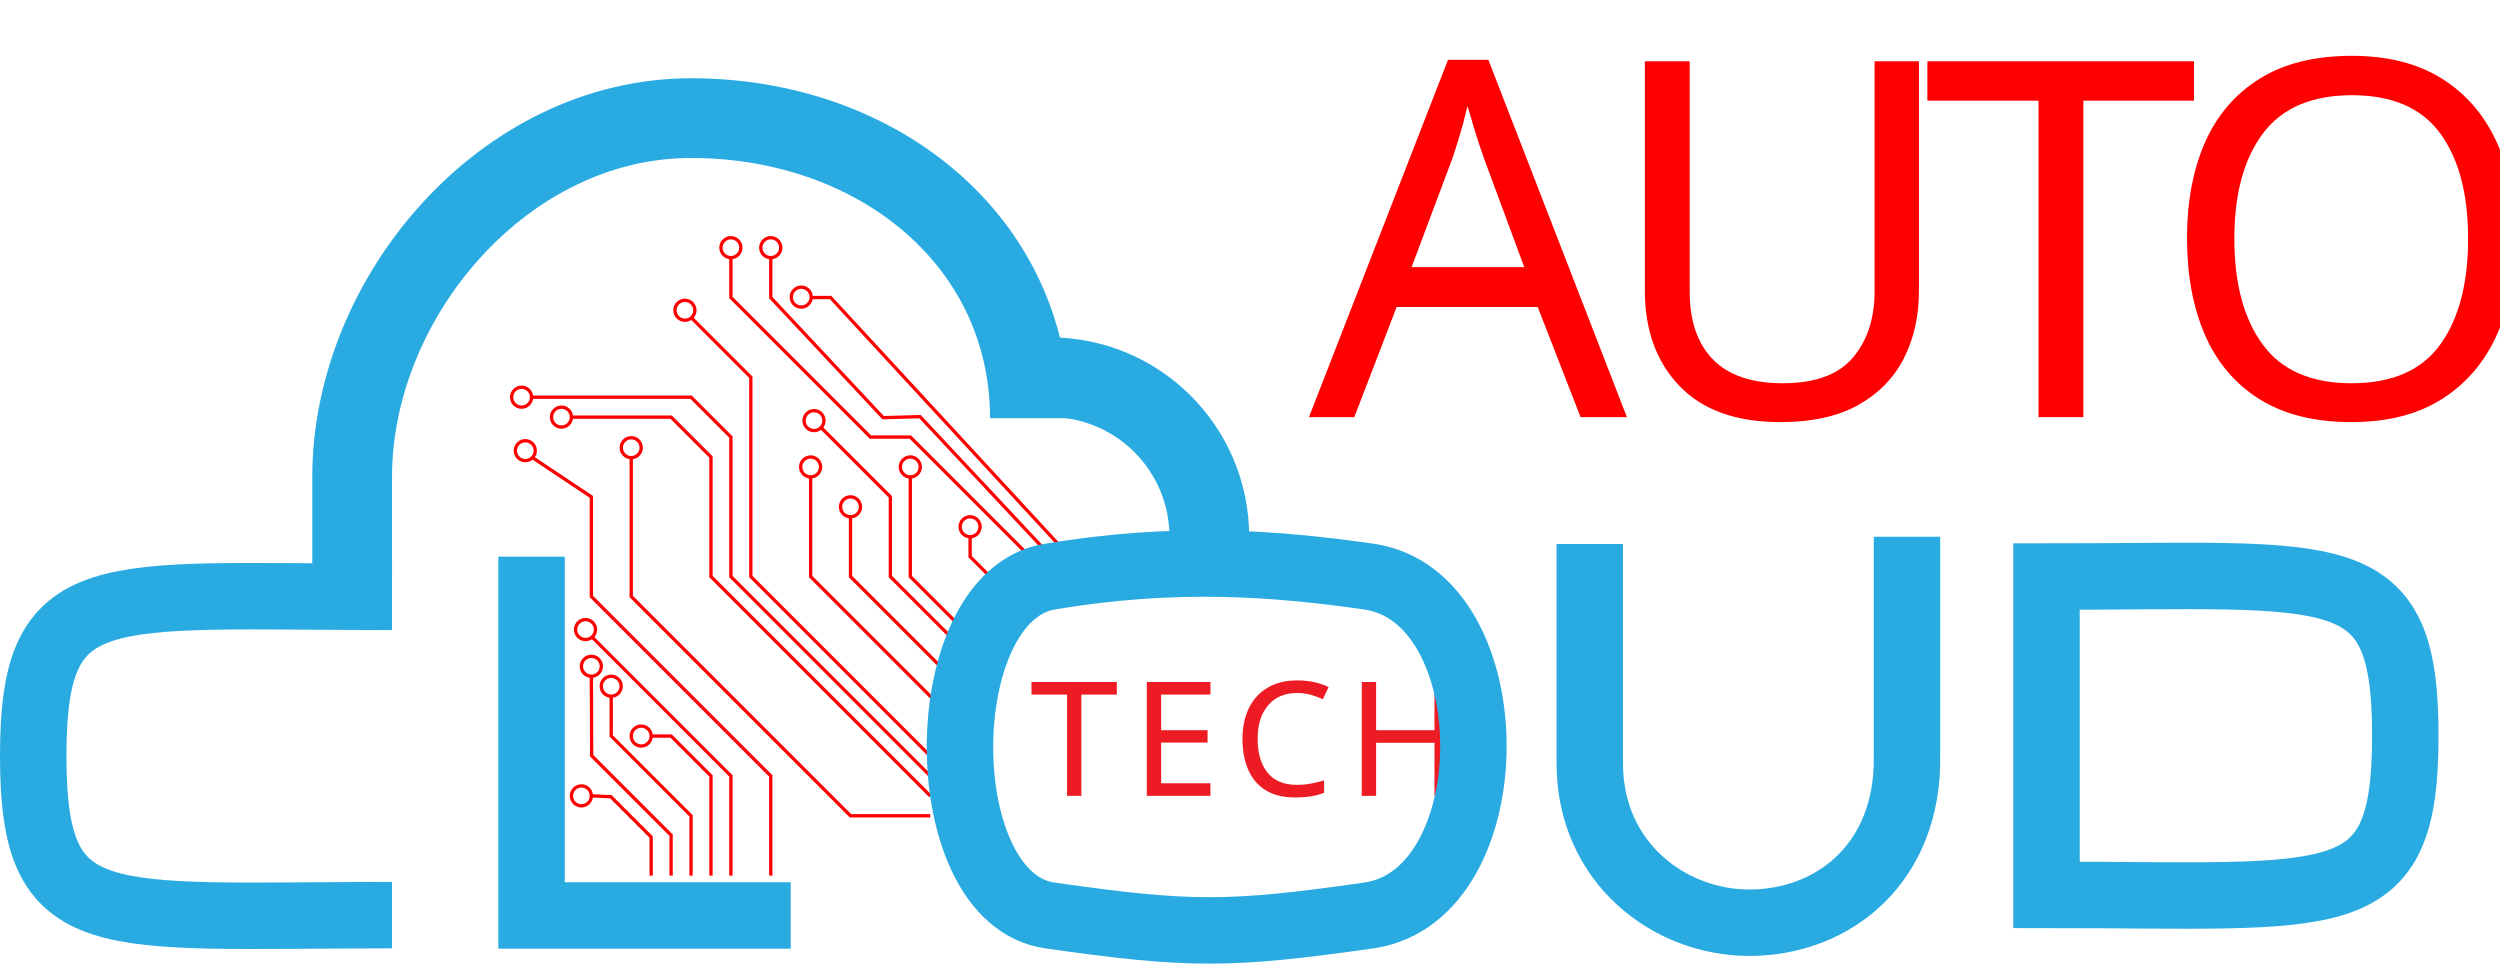
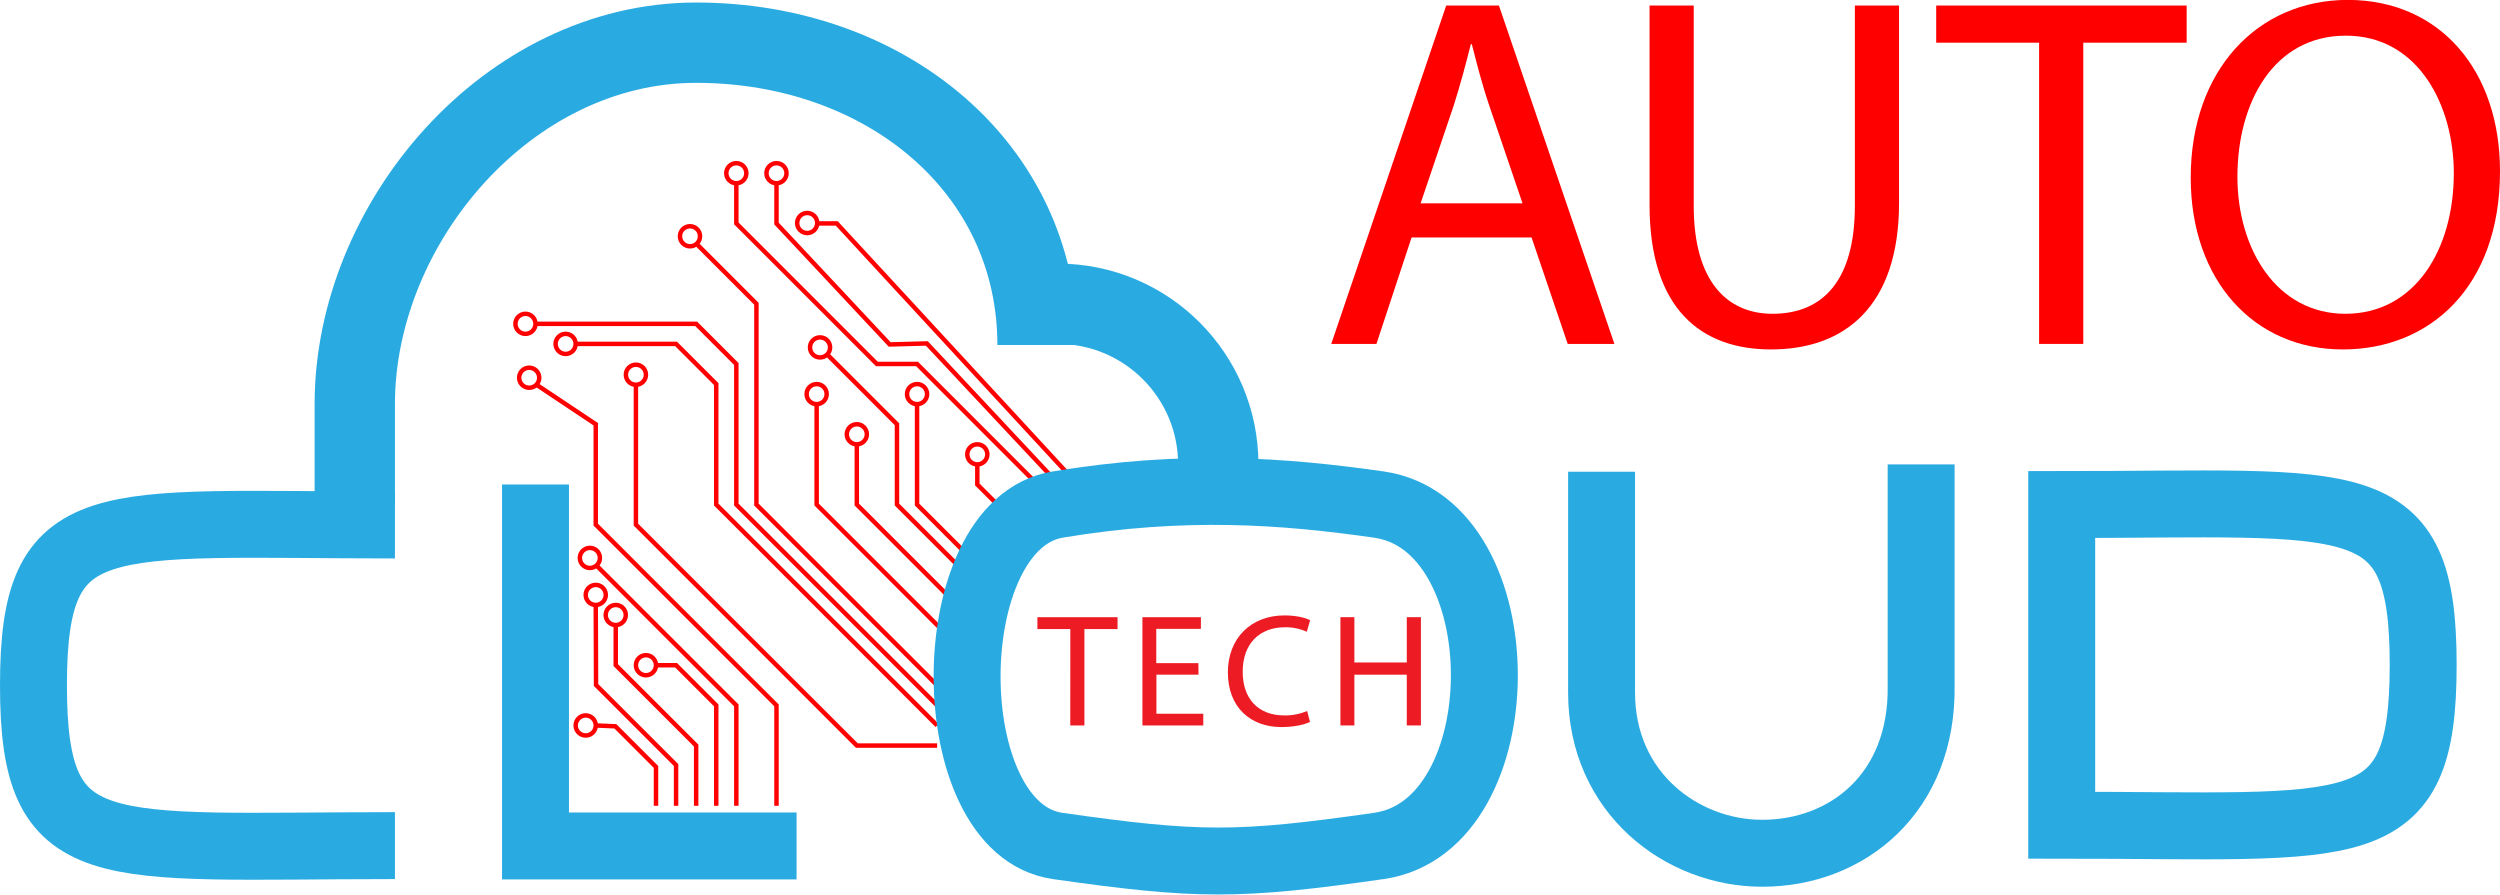
- <svg xmlns="http://www.w3.org/2000/svg" id="Livello_1" data-name="Livello 1" viewBox="0 0 1128.75 435.08">
+ <svg xmlns="http://www.w3.org/2000/svg" id="Livello_1" data-name="Livello 1" viewBox="0 0 1120.43 400.88">
  <defs>
-     <style>.cls-1,.cls-2,.cls-4{fill:none;stroke-miterlimit:10;}.cls-1{stroke:red;stroke-width:1.5px;}.cls-2,.cls-4{stroke:#29abe2;}.cls-2{stroke-width:30px;}.cls-3{font-size:72px;fill:#ed1c24;letter-spacing:0.08em;}.cls-3,.cls-5{font-family:MyriadPro-Regular, Myriad Pro;}.cls-4{stroke-width:36px;}.cls-5{font-size:225px;fill:red;}.cls-6{letter-spacing:-0.03em;}.cls-7{letter-spacing:-0.03em;}.cls-8{letter-spacing:0em;}</style>
+     <style>.cls-1,.cls-2,.cls-4,.cls-6{fill:none;stroke-miterlimit:10;}.cls-1,.cls-6{stroke:red;}.cls-1{stroke-width:2px;}.cls-2,.cls-4{stroke:#29abe2;}.cls-2{stroke-width:30px;}.cls-3{fill:#ed1c24;}.cls-4{stroke-width:36px;}.cls-5{fill:red;}.cls-6{stroke-width:1.5px;}</style>
  </defs>
-   <polyline class="cls-1" points="312 143.33 339 170.33 339 260.33 424.5 345.83" />
-   <polyline class="cls-1" points="240 179.33 294 179.33 312 179.33 330 197.33 330 260.33 424.5 354.83" />
-   <polyline class="cls-1" points="420 359.33 321 260.33 321 206.33 303 188.33 258 188.33" />
-   <polyline class="cls-1" points="474.56 251.33 415.38 188.12 398.73 188.57 348 134.39 348 116.33" />
-   <path class="cls-2" d="M225,575.85c-132.55,0-162,9-162-71.85s29.45-71.85,162-71.85" transform="translate(-48 -162.67)" />
-   <polyline class="cls-2" points="240 251.33 240 413.33 357 413.33" />
-   <text class="cls-3" transform="translate(465 359.33)">TECH</text>
-   <path class="cls-4" d="M522,333a72,72,0,0,1,72,72" transform="translate(-48 -162.67)" />
-   <path class="cls-4" d="M207,432" transform="translate(-48 -162.67)" />
-   <path class="cls-4" d="M207,423V378c0-81,68.5-162,153-162s153,55.69,153,135.5" transform="translate(-48 -162.67)" />
-   <path class="cls-4" d="M252,405" transform="translate(-48 -162.67)" />
-   <path class="cls-2" d="M909,405v99c.78,48.28-33.06,75.28-71.22,75.28-36,0-72-27-72-72v-99" transform="translate(-48 -162.67)" />
-   <path class="cls-2" d="M972,566.7c132.55,0,162,9,162-71.85S1104.55,423,972,423Z" transform="translate(-48 -162.67)" />
-   <path class="cls-2" d="M1044,621" transform="translate(-48 -162.67)" />
-   <text class="cls-5" transform="translate(591 188.33)">
-     <tspan class="cls-6">A</tspan>
-     <tspan x="131.4" y="0">U</tspan>
-     <tspan class="cls-7" x="276.97" y="0">T</tspan>
-     <tspan class="cls-8" x="382.72" y="0">O</tspan>
-   </text>
-   <path class="cls-1" d="M504,414" transform="translate(-48 -162.67)" />
-   <path class="cls-1" d="M513,414" transform="translate(-48 -162.67)" />
-   <polyline class="cls-1" points="447 260.33 438 251.33 438 242.33" />
-   <polyline class="cls-1" points="429 287.33 402 260.33 402 224.33 370.5 192.83" />
-   <path class="cls-1" d="M414,342" transform="translate(-48 -162.67)" />
-   <circle class="cls-1" cx="348" cy="111.83" r="4.5" />
-   <circle class="cls-1" cx="361.76" cy="134.15" r="4.5" />
-   <circle class="cls-1" cx="367.52" cy="189.9" r="4.5" />
-   <polyline class="cls-1" points="366 134.33 375 134.33 483 251.33" />
-   <circle class="cls-1" cx="411" cy="210.83" r="4.5" />
-   <circle class="cls-1" cx="384" cy="228.83" r="4.5" />
-   <circle class="cls-1" cx="237.17" cy="203.48" r="4.5" />
-   <circle class="cls-1" cx="289.5" cy="332.33" r="4.5" />
-   <circle class="cls-1" cx="253.5" cy="188.33" r="4.5" />
-   <circle class="cls-1" cx="438" cy="237.83" r="4.5" />
-   <circle class="cls-1" cx="366" cy="210.83" r="4.5" />
-   <circle class="cls-1" cx="275.96" cy="309.83" r="4.5" />
-   <circle class="cls-1" cx="235.5" cy="179.33" r="4.5" />
-   <circle class="cls-1" cx="309.24" cy="140.09" r="4.5" />
-   <circle class="cls-1" cx="330" cy="111.83" r="4.5" />
-   <circle class="cls-1" cx="262.5" cy="359.33" r="4.5" />
-   <polyline class="cls-1" points="330 116.33 330 134.33 393 197.33 411 197.33 465 251.33" />
-   <path class="cls-1" d="M459,423" transform="translate(-48 -162.67)" />
-   <polyline class="cls-1" points="411 215.33 411 260.33 433.5 282.83" />
-   <polyline class="cls-1" points="384 233.33 384 242.33 384 260.33 424.5 300.83" />
-   <polyline class="cls-1" points="366 215.33 366 260.33 424.5 318.83" />
-   <path class="cls-2" d="M666,423c63,9,63,144,0,153s-81,9-144,0c-54.19-7.74-54-144,0-153C578.72,413.55,623.38,416.91,666,423Z" transform="translate(-48 -162.67)" />
-   <path class="cls-1" d="M468,531" transform="translate(-48 -162.67)" />
-   <path class="cls-1" d="M306,387" transform="translate(-48 -162.67)" />
-   <polyline class="cls-1" points="285 206.33 285 269.33 384 368.33 420 368.33" />
-   <path class="cls-1" d="M288,396" transform="translate(-48 -162.67)" />
-   <path class="cls-1" d="M297,378" transform="translate(-48 -162.67)" />
-   <polyline class="cls-1" points="240 206.33 267 224.33 267 269.33 348 350.33 348 395.33" />
-   <polyline class="cls-1" points="267 287.33 330 350.33 330 395.33" />
-   <polyline class="cls-1" points="321 395.33 321 350.33 303 332.33 294 332.33" />
-   <circle class="cls-1" cx="285" cy="202.13" r="4.5" />
-   <circle class="cls-1" cx="264.37" cy="284.25" r="4.5" />
-   <circle class="cls-1" cx="267" cy="300.83" r="4.5" />
-   <path class="cls-1" d="M405,477" transform="translate(-48 -162.67)" />
-   <path class="cls-1" d="M360,558" transform="translate(-48 -162.67)" />
-   <path class="cls-1" d="M351,558" transform="translate(-48 -162.67)" />
-   <path class="cls-1" d="M357.24,558" transform="translate(-48 -162.67)" />
-   <polyline class="cls-1" points="312 395.33 312 368.33 275.96 332.29 275.96 314.33" />
-   <polyline class="cls-1" points="303 395.33 303 377.07 267.13 341.2 267 304.78" />
-   <path class="cls-1" d="M315,558" transform="translate(-48 -162.67)" />
-   <polyline class="cls-1" points="294 395.33 294 386.7 294 377.92 275.79 359.71 267 359.33" />
+   <polyline class="cls-1" points="312 109.13 339 136.13 339 226.13 424.5 311.63" />
+   <polyline class="cls-1" points="240 145.13 294 145.13 312 145.13 330 163.13 330 226.13 424.5 320.63" />
+   <polyline class="cls-1" points="420 325.13 321 226.13 321 172.13 303 154.13 258 154.13" />
+   <polyline class="cls-1" points="474.56 217.13 415.38 153.92 398.73 154.37 348 100.19 348 82.13" />
+   <path class="cls-2" d="M225,575.85c-132.55,0-162,9-162-71.85s29.45-71.85,162-71.85" transform="translate(-48 -196.87)" />
+   <polyline class="cls-2" points="240 217.13 240 379.13 357 379.13" />
+   <path class="cls-3" d="M527.69,478.8H512.93v-5.33h35.93v5.33H534V522h-6.34Z" transform="translate(-48 -196.87)" />
+   <path class="cls-3" d="M585.15,499.25H566.28v17.49h21V522H560V473.47h26.21v5.25h-20v15.34h18.87Z" transform="translate(-48 -196.87)" />
+   <path class="cls-3" d="M635.11,520.42c-2.3,1.15-6.91,2.3-12.81,2.3-13.68,0-24-8.64-24-24.55,0-15.2,10.3-25.49,25.35-25.49,6,0,9.86,1.29,11.52,2.16L633.67,480a22.82,22.82,0,0,0-9.79-2c-11.38,0-18.94,7.28-18.94,20,0,11.88,6.84,19.51,18.65,19.51a25.16,25.16,0,0,0,10.23-2Z" transform="translate(-48 -196.87)" />
+   <path class="cls-3" d="M655,473.47v20.3h23.48v-20.3h6.33V522h-6.33V499.25H655V522h-6.26V473.47Z" transform="translate(-48 -196.87)" />
+   <path class="cls-4" d="M522,333a72,72,0,0,1,72,72" transform="translate(-48 -196.87)" />
+   <path class="cls-4" d="M207,432" transform="translate(-48 -196.87)" />
+   <path class="cls-4" d="M207,423V378c0-81,68.5-162,153-162s153,55.69,153,135.5" transform="translate(-48 -196.87)" />
+   <path class="cls-4" d="M252,405" transform="translate(-48 -196.87)" />
+   <path class="cls-2" d="M909,405v99c.78,48.28-33.06,75.28-71.22,75.28-36,0-72-27-72-72v-99" transform="translate(-48 -196.87)" />
+   <path class="cls-2" d="M972,566.7c132.55,0,162,9,162-71.85S1104.55,423,972,423Z" transform="translate(-48 -196.87)" />
+   <path class="cls-2" d="M1044,621" transform="translate(-48 -196.87)" />
+   <path class="cls-5" d="M680.63,303.3,664.88,351H644.63l51.52-151.65h23.63L771.53,351H750.6l-16.2-47.7ZM730.35,288,715.5,244.35c-3.37-9.9-5.62-18.9-7.87-27.68h-.45c-2.25,9-4.73,18.23-7.65,27.45L684.68,288Z" transform="translate(-48 -196.87)" />
+   <path class="cls-5" d="M807.08,199.35v89.77c0,34,15.07,48.38,35.32,48.38,22.5,0,36.9-14.85,36.9-48.38V199.35h19.8v88.42c0,46.58-24.52,65.71-57.37,65.71-31.05,0-54.45-17.78-54.45-64.81V199.35Z" transform="translate(-48 -196.87)" />
+   <path class="cls-5" d="M961.87,216H915.75V199.35H1028V216H981.67V351h-19.8Z" transform="translate(-48 -196.87)" />
+   <path class="cls-5" d="M1168.43,273.6c0,52.2-31.73,79.88-70.43,79.88-40,0-68.18-31.06-68.18-77,0-48.15,29.93-79.65,70.43-79.65C1141.65,196.87,1168.43,228.6,1168.43,273.6Zm-117.68,2.47c0,32.4,17.55,61.43,48.38,61.43,31,0,48.6-28.58,48.6-63,0-30.15-15.75-61.65-48.38-61.65C1067,212.85,1050.75,242.77,1050.75,276.07Z" transform="translate(-48 -196.87)" />
+   <path class="cls-6" d="M504,414" transform="translate(-48 -196.87)" />
+   <path class="cls-6" d="M513,414" transform="translate(-48 -196.87)" />
+   <polyline class="cls-1" points="447 226.13 438 217.13 438 208.13" />
+   <polyline class="cls-1" points="429 253.13 402 226.13 402 190.13 370.5 158.63" />
+   <path class="cls-6" d="M414,342" transform="translate(-48 -196.87)" />
+   <circle class="cls-1" cx="348" cy="77.63" r="4.5" />
+   <circle class="cls-1" cx="361.76" cy="99.95" r="4.5" />
+   <circle class="cls-1" cx="367.52" cy="155.7" r="4.5" />
+   <polyline class="cls-1" points="366 100.13 375 100.13 483 217.13" />
+   <circle class="cls-1" cx="411" cy="176.63" r="4.5" />
+   <circle class="cls-1" cx="384" cy="194.63" r="4.5" />
+   <circle class="cls-1" cx="237.17" cy="169.29" r="4.5" />
+   <circle class="cls-1" cx="289.5" cy="298.13" r="4.5" />
+   <circle class="cls-1" cx="253.5" cy="154.13" r="4.5" />
+   <circle class="cls-1" cx="438" cy="203.63" r="4.5" />
+   <circle class="cls-1" cx="366" cy="176.63" r="4.5" />
+   <circle class="cls-1" cx="275.96" cy="275.63" r="4.5" />
+   <circle class="cls-1" cx="235.5" cy="145.13" r="4.5" />
+   <circle class="cls-1" cx="309.24" cy="105.89" r="4.5" />
+   <circle class="cls-1" cx="330" cy="77.63" r="4.5" />
+   <circle class="cls-1" cx="262.5" cy="325.13" r="4.5" />
+   <polyline class="cls-1" points="330 82.13 330 100.13 393 163.13 411 163.13 465 217.13" />
+   <path class="cls-6" d="M459,423" transform="translate(-48 -196.87)" />
+   <polyline class="cls-1" points="411 181.13 411 226.13 433.5 248.63" />
+   <polyline class="cls-1" points="384 199.13 384 208.13 384 226.13 424.5 266.63" />
+   <polyline class="cls-1" points="366 181.13 366 226.13 424.5 284.63" />
+   <path class="cls-2" d="M666,423c63,9,63,144,0,153s-81,9-144,0c-54.19-7.74-54-144,0-153C578.72,413.55,623.38,416.91,666,423Z" transform="translate(-48 -196.87)" />
+   <path class="cls-6" d="M468,531" transform="translate(-48 -196.87)" />
+   <path class="cls-1" d="M306,387" transform="translate(-48 -196.87)" />
+   <polyline class="cls-1" points="285 172.13 285 235.13 384 334.13 420 334.13" />
+   <path class="cls-6" d="M288,396" transform="translate(-48 -196.87)" />
+   <path class="cls-1" d="M297,378" transform="translate(-48 -196.87)" />
+   <polyline class="cls-1" points="240 172.13 267 190.13 267 235.13 348 316.13 348 361.13" />
+   <polyline class="cls-1" points="267 253.13 330 316.13 330 361.13" />
+   <polyline class="cls-1" points="321 361.13 321 316.13 303 298.13 294 298.13" />
+   <circle class="cls-1" cx="285" cy="167.94" r="4.5" />
+   <circle class="cls-1" cx="264.37" cy="250.05" r="4.5" />
+   <circle class="cls-1" cx="267" cy="266.63" r="4.5" />
+   <path class="cls-1" d="M405,477" transform="translate(-48 -196.87)" />
+   <path class="cls-6" d="M360,558" transform="translate(-48 -196.87)" />
+   <path class="cls-6" d="M351,558" transform="translate(-48 -196.87)" />
+   <path class="cls-6" d="M357.24,558" transform="translate(-48 -196.87)" />
+   <polyline class="cls-1" points="312 361.13 312 334.13 275.96 298.09 275.96 280.13" />
+   <polyline class="cls-1" points="303 361.13 303 342.87 267.13 307 267 270.59" />
+   <path class="cls-6" d="M315,558" transform="translate(-48 -196.87)" />
+   <polyline class="cls-1" points="294 361.13 294 352.51 294 343.72 275.79 325.51 267 325.13" />
</svg>
